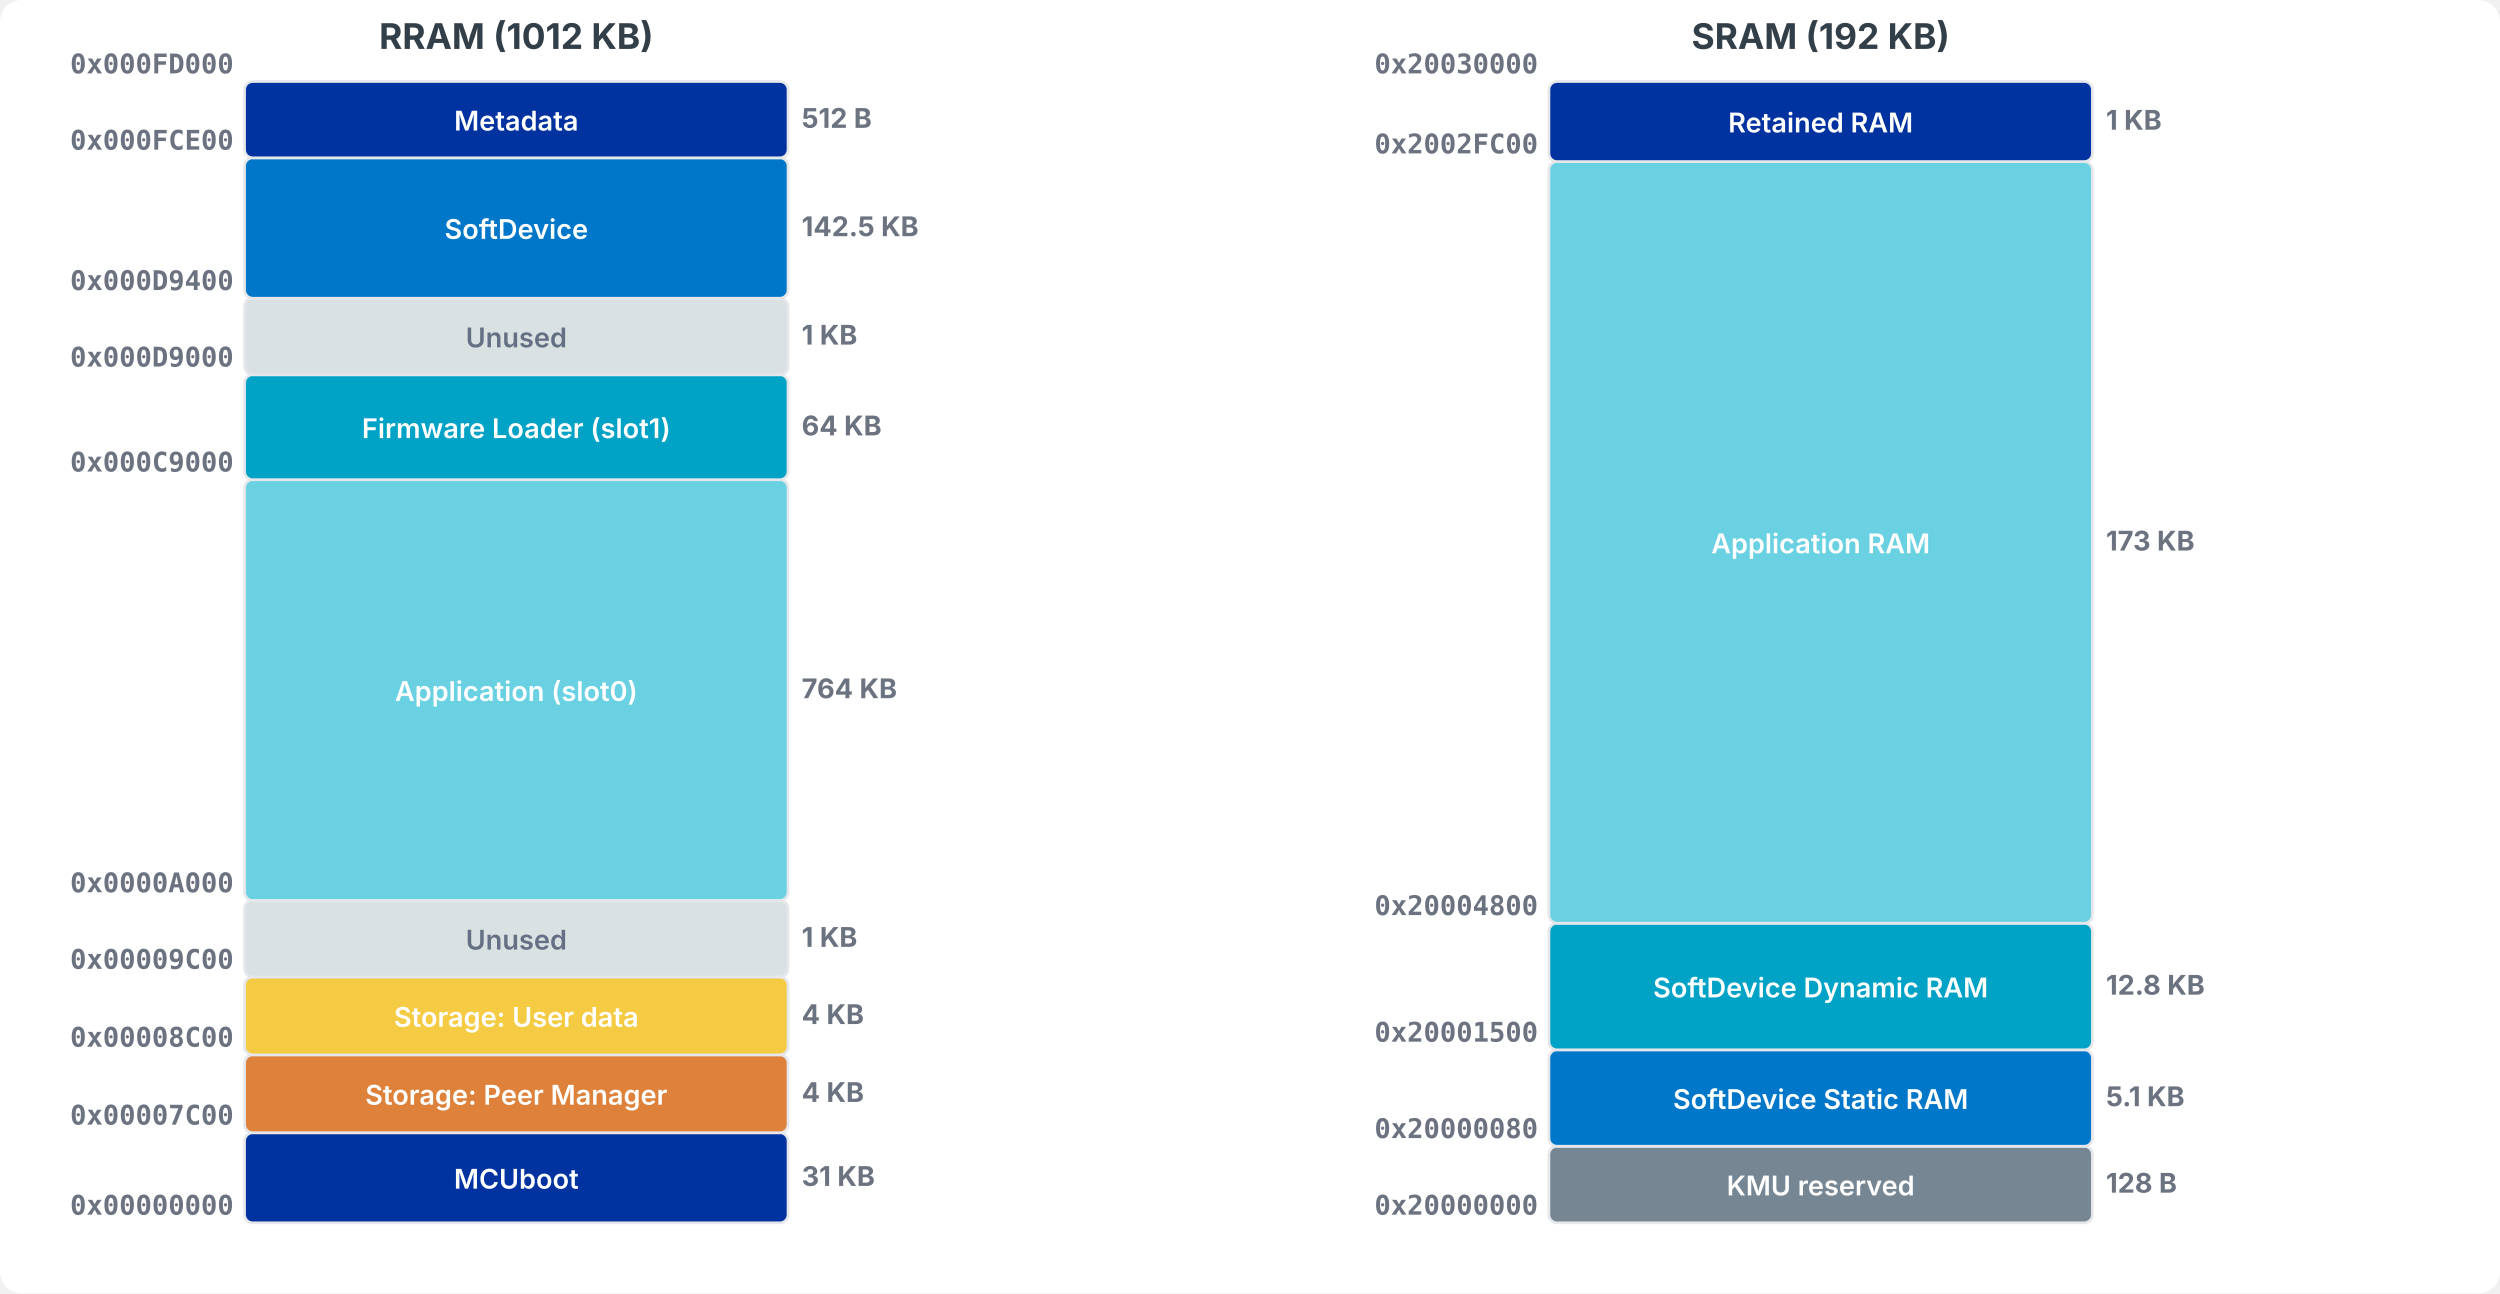
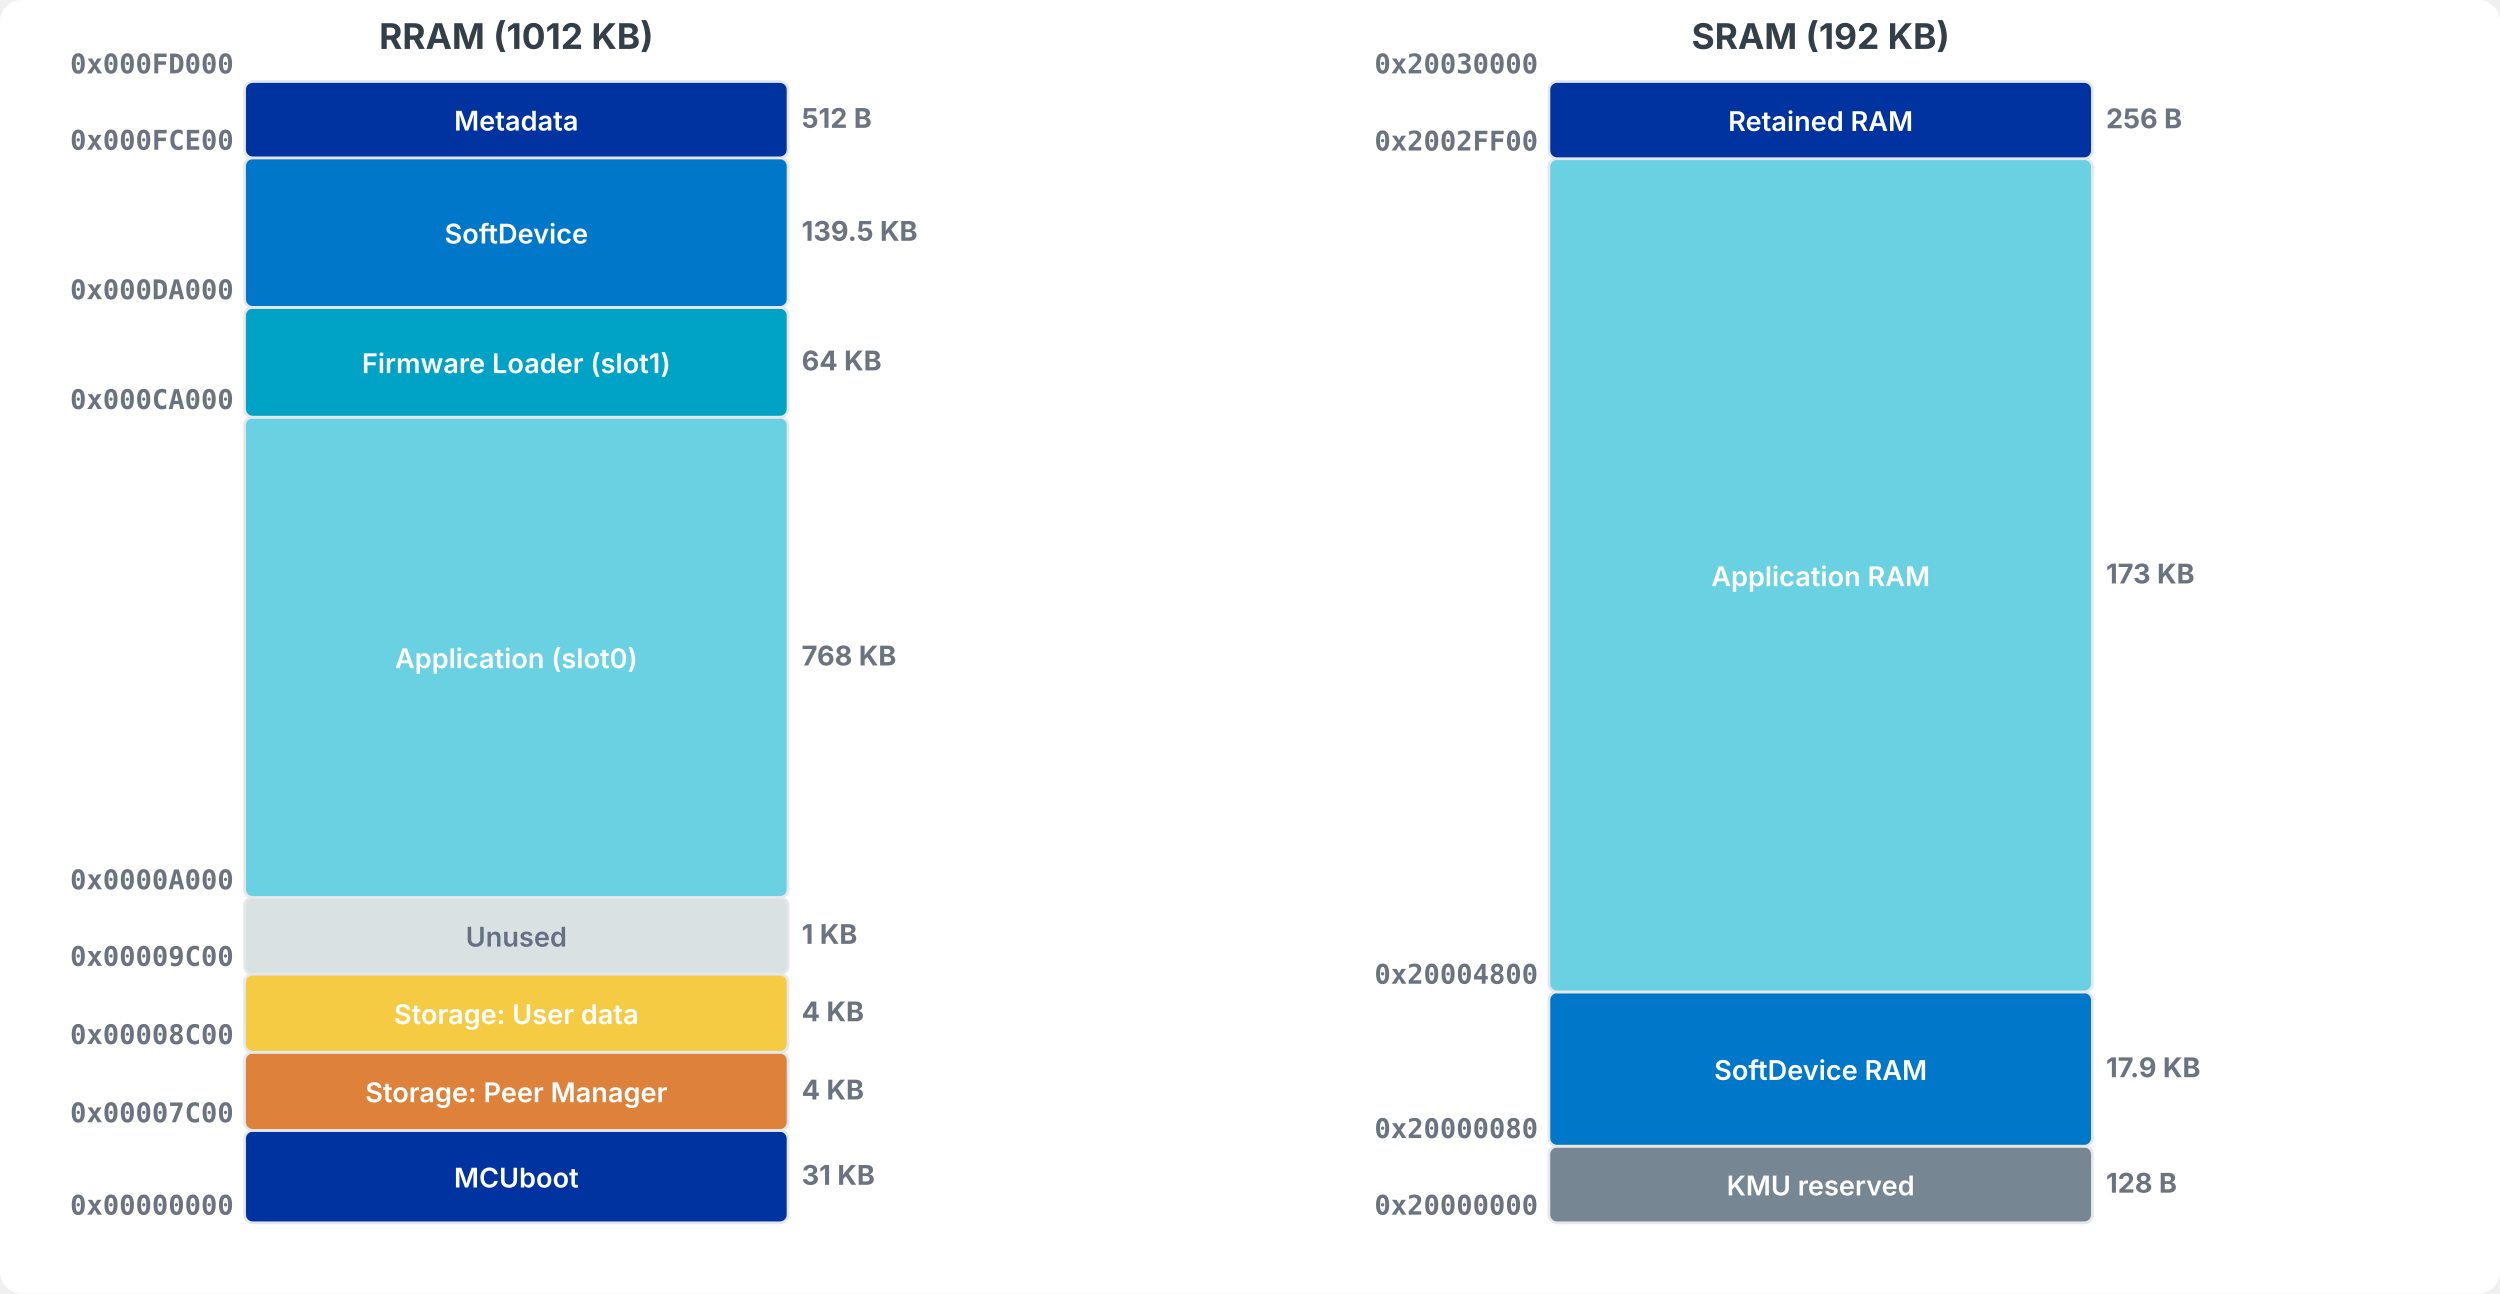
<svg xmlns="http://www.w3.org/2000/svg" viewBox="0 0 920 476" width="920" height="476" font-family="Inter, -apple-system, sans-serif">
  <rect width="100%" height="100%" fill="#ffffff" rx="8" />
  <text x="190.0" y="18" text-anchor="middle" font-size="13" font-weight="bold" fill="#333f48">RRAM (1012 KB)</text>
-   <rect x="90" y="416.854" width="200" height="33.146" fill="#0032a0" rx="3" stroke="#e5e7eb" stroke-width="1" />
-   <text x="190.0" y="437.427" text-anchor="middle" font-size="10" font-weight="600" fill="#fff">MCUboot</text>
+   <rect x="90" y="415.996" width="200" height="34.004" fill="#0032a0" rx="3" stroke="#e5e7eb" stroke-width="1" />
+   <text x="190.0" y="436.998" text-anchor="middle" font-size="10" font-weight="600" fill="#fff">MCUboot</text>
  <text x="86" y="447.0" text-anchor="end" font-size="10" font-weight="bold" font-family="monospace" fill="#6b7280">0x00000000</text>
-   <text x="295" y="436.427" text-anchor="start" font-size="10" font-weight="bold" fill="#6b7280">31 KB</text>
-   <rect x="90" y="388.19" width="200" height="28.664" fill="#de823b" rx="3" stroke="#e5e7eb" stroke-width="1" />
-   <text x="190.0" y="406.522" text-anchor="middle" font-size="10" font-weight="600" fill="#fff">Storage: Peer Manager</text>
-   <text x="86" y="413.854" text-anchor="end" font-size="10" font-weight="bold" font-family="monospace" fill="#6b7280">0x00007C00</text>
-   <text x="295" y="405.522" text-anchor="start" font-size="10" font-weight="bold" fill="#6b7280">4 KB</text>
-   <rect x="90" y="359.526" width="200" height="28.664" fill="#f4cb43" rx="3" stroke="#e5e7eb" stroke-width="1" />
-   <text x="190.0" y="377.858" text-anchor="middle" font-size="10" font-weight="600" fill="#fff">Storage: User data</text>
-   <text x="86" y="385.19" text-anchor="end" font-size="10" font-weight="bold" font-family="monospace" fill="#6b7280">0x00008C00</text>
-   <text x="295" y="376.858" text-anchor="start" font-size="10" font-weight="bold" fill="#6b7280">4 KB</text>
-   <rect x="90" y="331.36" width="200" height="28.166" fill="#d9e1e2" rx="3" stroke="#e5e7eb" stroke-width="1" />
-   <text x="190.0" y="349.443" text-anchor="middle" font-size="10" font-weight="600" fill="#667085">Unused</text>
-   <text x="86" y="356.526" text-anchor="end" font-size="10" font-weight="bold" font-family="monospace" fill="#6b7280">0x00009C00</text>
-   <text x="295" y="348.443" text-anchor="start" font-size="10" font-weight="bold" fill="#6b7280">1 KB</text>
-   <rect x="90" y="176.53" width="200" height="154.83" fill="#6ad1e3" rx="3" stroke="#e5e7eb" stroke-width="1" />
-   <text x="190.0" y="257.945" text-anchor="middle" font-size="10" font-weight="600" fill="#fff">Application (slot0)</text>
-   <text x="86" y="328.36" text-anchor="end" font-size="10" font-weight="bold" font-family="monospace" fill="#6b7280">0x0000A000</text>
-   <text x="295" y="256.945" text-anchor="start" font-size="10" font-weight="bold" fill="#6b7280">764 KB</text>
-   <rect x="90" y="137.905" width="200" height="38.625" fill="#00a2c6" rx="3" stroke="#e5e7eb" stroke-width="1" />
-   <text x="190.0" y="161.217" text-anchor="middle" font-size="10" font-weight="600" fill="#fff">Firmware Loader (slot1)</text>
-   <text x="86" y="173.53" text-anchor="end" font-size="10" font-weight="bold" font-family="monospace" fill="#6b7280">0x000C9000</text>
-   <text x="295" y="160.217" text-anchor="start" font-size="10" font-weight="bold" fill="#6b7280">64 KB</text>
-   <rect x="90" y="109.739" width="200" height="28.166" fill="#d9e1e2" rx="3" stroke="#e5e7eb" stroke-width="1" />
-   <text x="190.0" y="127.822" text-anchor="middle" font-size="10" font-weight="600" fill="#667085">Unused</text>
-   <text x="86" y="134.905" text-anchor="end" font-size="10" font-weight="bold" font-family="monospace" fill="#6b7280">0x000D9000</text>
-   <text x="295" y="126.822" text-anchor="start" font-size="10" font-weight="bold" fill="#6b7280">1 KB</text>
-   <rect x="90" y="58.083" width="200" height="51.656" fill="#0077c8" rx="3" stroke="#e5e7eb" stroke-width="1" />
-   <text x="190.0" y="87.911" text-anchor="middle" font-size="10" font-weight="600" fill="#fff">SoftDevice</text>
-   <text x="86" y="106.739" text-anchor="end" font-size="10" font-weight="bold" font-family="monospace" fill="#6b7280">0x000D9400</text>
-   <text x="295" y="86.911" text-anchor="start" font-size="10" font-weight="bold" fill="#6b7280">142.5 KB</text>
-   <rect x="90" y="30" width="200" height="28.083" fill="#0032a0" rx="3" stroke="#e5e7eb" stroke-width="1" />
-   <text x="190.0" y="48.042" text-anchor="middle" font-size="10" font-weight="600" fill="#fff">Metadata</text>
-   <text x="86" y="55.083" text-anchor="end" font-size="10" font-weight="bold" font-family="monospace" fill="#6b7280">0x000FCE00</text>
-   <text x="295" y="47.042" text-anchor="start" font-size="10" font-weight="bold" fill="#6b7280">512 B</text>
+   <text x="295" y="435.998" text-anchor="start" font-size="10" font-weight="bold" fill="#6b7280">31 KB</text>
+   <rect x="90" y="387.221" width="200" height="28.775" fill="#de823b" rx="3" stroke="#e5e7eb" stroke-width="1" />
+   <text x="190.0" y="405.609" text-anchor="middle" font-size="10" font-weight="600" fill="#fff">Storage: Peer Manager</text>
+   <text x="86" y="412.996" text-anchor="end" font-size="10" font-weight="bold" font-family="monospace" fill="#6b7280">0x00007C00</text>
+   <text x="295" y="404.609" text-anchor="start" font-size="10" font-weight="bold" fill="#6b7280">4 KB</text>
+   <rect x="90" y="358.447" width="200" height="28.775" fill="#f4cb43" rx="3" stroke="#e5e7eb" stroke-width="1" />
+   <text x="190.0" y="376.834" text-anchor="middle" font-size="10" font-weight="600" fill="#fff">Storage: User data</text>
+   <text x="86" y="384.221" text-anchor="end" font-size="10" font-weight="bold" font-family="monospace" fill="#6b7280">0x00008C00</text>
+   <text x="295" y="375.834" text-anchor="start" font-size="10" font-weight="bold" fill="#6b7280">4 KB</text>
+   <rect x="90" y="330.253" width="200" height="28.194" fill="#d9e1e2" rx="3" stroke="#e5e7eb" stroke-width="1" />
+   <text x="190.0" y="348.35" text-anchor="middle" font-size="10" font-weight="600" fill="#667085">Unused</text>
+   <text x="86" y="355.447" text-anchor="end" font-size="10" font-weight="bold" font-family="monospace" fill="#6b7280">0x00009C00</text>
+   <text x="295" y="347.35" text-anchor="start" font-size="10" font-weight="bold" fill="#6b7280">1 KB</text>
+   <rect x="90" y="153.51" width="200" height="176.743" fill="#6ad1e3" rx="3" stroke="#e5e7eb" stroke-width="1" />
+   <text x="190.0" y="245.881" text-anchor="middle" font-size="10" font-weight="600" fill="#fff">Application (slot0)</text>
+   <text x="86" y="327.253" text-anchor="end" font-size="10" font-weight="bold" font-family="monospace" fill="#6b7280">0x0000A000</text>
+   <text x="295" y="244.881" text-anchor="start" font-size="10" font-weight="bold" fill="#6b7280">768 KB</text>
+   <rect x="90" y="113.115" width="200" height="40.395" fill="#00a2c6" rx="3" stroke="#e5e7eb" stroke-width="1" />
+   <text x="190.0" y="137.312" text-anchor="middle" font-size="10" font-weight="600" fill="#fff">Firmware Loader (slot1)</text>
+   <text x="86" y="150.51" text-anchor="end" font-size="10" font-weight="bold" font-family="monospace" fill="#6b7280">0x000CA000</text>
+   <text x="295" y="136.312" text-anchor="start" font-size="10" font-weight="bold" fill="#6b7280">64 KB</text>
+   <rect x="90" y="58.097" width="200" height="55.018" fill="#0077c8" rx="3" stroke="#e5e7eb" stroke-width="1" />
+   <text x="190.0" y="89.606" text-anchor="middle" font-size="10" font-weight="600" fill="#fff">SoftDevice</text>
+   <text x="86" y="110.115" text-anchor="end" font-size="10" font-weight="bold" font-family="monospace" fill="#6b7280">0x000DA000</text>
+   <text x="295" y="88.606" text-anchor="start" font-size="10" font-weight="bold" fill="#6b7280">139.5 KB</text>
+   <rect x="90" y="30" width="200" height="28.097" fill="#0032a0" rx="3" stroke="#e5e7eb" stroke-width="1" />
+   <text x="190.0" y="48.048" text-anchor="middle" font-size="10" font-weight="600" fill="#fff">Metadata</text>
+   <text x="86" y="55.097" text-anchor="end" font-size="10" font-weight="bold" font-family="monospace" fill="#6b7280">0x000FCE00</text>
+   <text x="295" y="47.048" text-anchor="start" font-size="10" font-weight="bold" fill="#6b7280">512 B</text>
  <text x="86" y="27" text-anchor="end" font-size="10" font-weight="bold" font-family="monospace" fill="#6b7280">0x000FD000</text>
  <text x="670.0" y="18" text-anchor="middle" font-size="13" font-weight="bold" fill="#333f48">SRAM (192 KB)</text>
-   <rect x="570" y="421.818" width="200" height="28.182" fill="#768692" rx="3" stroke="#e5e7eb" stroke-width="1" />
-   <text x="670.0" y="439.909" text-anchor="middle" font-size="10" font-weight="600" fill="#fff">KMU reserved</text>
+   <rect x="570" y="421.799" width="200" height="28.201" fill="#768692" rx="3" stroke="#e5e7eb" stroke-width="1" />
+   <text x="670.0" y="439.899" text-anchor="middle" font-size="10" font-weight="600" fill="#fff">KMU reserved</text>
  <text x="566" y="447.0" text-anchor="end" font-size="10" font-weight="bold" font-family="monospace" fill="#6b7280">0x20000000</text>
-   <text x="775" y="438.909" text-anchor="start" font-size="10" font-weight="bold" fill="#6b7280">128 B</text>
-   <rect x="570" y="386.344" width="200" height="35.474" fill="#0077c8" rx="3" stroke="#e5e7eb" stroke-width="1" />
-   <text x="670.0" y="408.081" text-anchor="middle" font-size="10" font-weight="600" fill="#fff">SoftDevice Static RAM</text>
-   <text x="566" y="418.818" text-anchor="end" font-size="10" font-weight="bold" font-family="monospace" fill="#6b7280">0x20000080</text>
-   <text x="775" y="407.081" text-anchor="start" font-size="10" font-weight="bold" fill="#6b7280">5.1 KB</text>
-   <rect x="570" y="339.75" width="200" height="46.594" fill="#00a2c6" rx="3" stroke="#e5e7eb" stroke-width="1" />
-   <text x="670.0" y="367.047" text-anchor="middle" font-size="10" font-weight="600" fill="#fff">SoftDevice Dynamic RAM</text>
-   <text x="566" y="383.344" text-anchor="end" font-size="10" font-weight="bold" font-family="monospace" fill="#6b7280">0x20001500</text>
-   <text x="775" y="366.047" text-anchor="start" font-size="10" font-weight="bold" fill="#6b7280">12.8 KB</text>
-   <rect x="570" y="59.458" width="200" height="280.292" fill="#6ad1e3" rx="3" stroke="#e5e7eb" stroke-width="1" />
-   <text x="670.0" y="203.604" text-anchor="middle" font-size="10" font-weight="600" fill="#fff">Application RAM</text>
-   <text x="566" y="336.75" text-anchor="end" font-size="10" font-weight="bold" font-family="monospace" fill="#6b7280">0x20004800</text>
-   <text x="775" y="202.604" text-anchor="start" font-size="10" font-weight="bold" fill="#6b7280">173 KB</text>
-   <rect x="570" y="30" width="200" height="29.458" fill="#0032a0" rx="3" stroke="#e5e7eb" stroke-width="1" />
-   <text x="670.0" y="48.729" text-anchor="middle" font-size="10" font-weight="600" fill="#fff">Retained RAM</text>
-   <text x="566" y="56.458" text-anchor="end" font-size="10" font-weight="bold" font-family="monospace" fill="#6b7280">0x2002FC00</text>
-   <text x="775" y="47.729" text-anchor="start" font-size="10" font-weight="bold" fill="#6b7280">1 KB</text>
+   <text x="775" y="438.899" text-anchor="start" font-size="10" font-weight="bold" fill="#6b7280">128 B</text>
+   <rect x="570" y="365.012" width="200" height="56.787" fill="#0077c8" rx="3" stroke="#e5e7eb" stroke-width="1" />
+   <text x="670.0" y="397.405" text-anchor="middle" font-size="10" font-weight="600" fill="#fff">SoftDevice RAM</text>
+   <text x="566" y="418.799" text-anchor="end" font-size="10" font-weight="bold" font-family="monospace" fill="#6b7280">0x20000080</text>
+   <text x="775" y="396.405" text-anchor="start" font-size="10" font-weight="bold" fill="#6b7280">17.9 KB</text>
+   <rect x="570" y="58.403" width="200" height="306.609" fill="#6ad1e3" rx="3" stroke="#e5e7eb" stroke-width="1" />
+   <text x="670.0" y="215.707" text-anchor="middle" font-size="10" font-weight="600" fill="#fff">Application RAM</text>
+   <text x="566" y="362.012" text-anchor="end" font-size="10" font-weight="bold" font-family="monospace" fill="#6b7280">0x20004800</text>
+   <text x="775" y="214.707" text-anchor="start" font-size="10" font-weight="bold" fill="#6b7280">173 KB</text>
+   <rect x="570" y="30" width="200" height="28.403" fill="#0032a0" rx="3" stroke="#e5e7eb" stroke-width="1" />
+   <text x="670.0" y="48.201" text-anchor="middle" font-size="10" font-weight="600" fill="#fff">Retained RAM</text>
+   <text x="566" y="55.403" text-anchor="end" font-size="10" font-weight="bold" font-family="monospace" fill="#6b7280">0x2002FF00</text>
+   <text x="775" y="47.201" text-anchor="start" font-size="10" font-weight="bold" fill="#6b7280">256 B</text>
  <text x="566" y="27" text-anchor="end" font-size="10" font-weight="bold" font-family="monospace" fill="#6b7280">0x20030000</text>
</svg>
